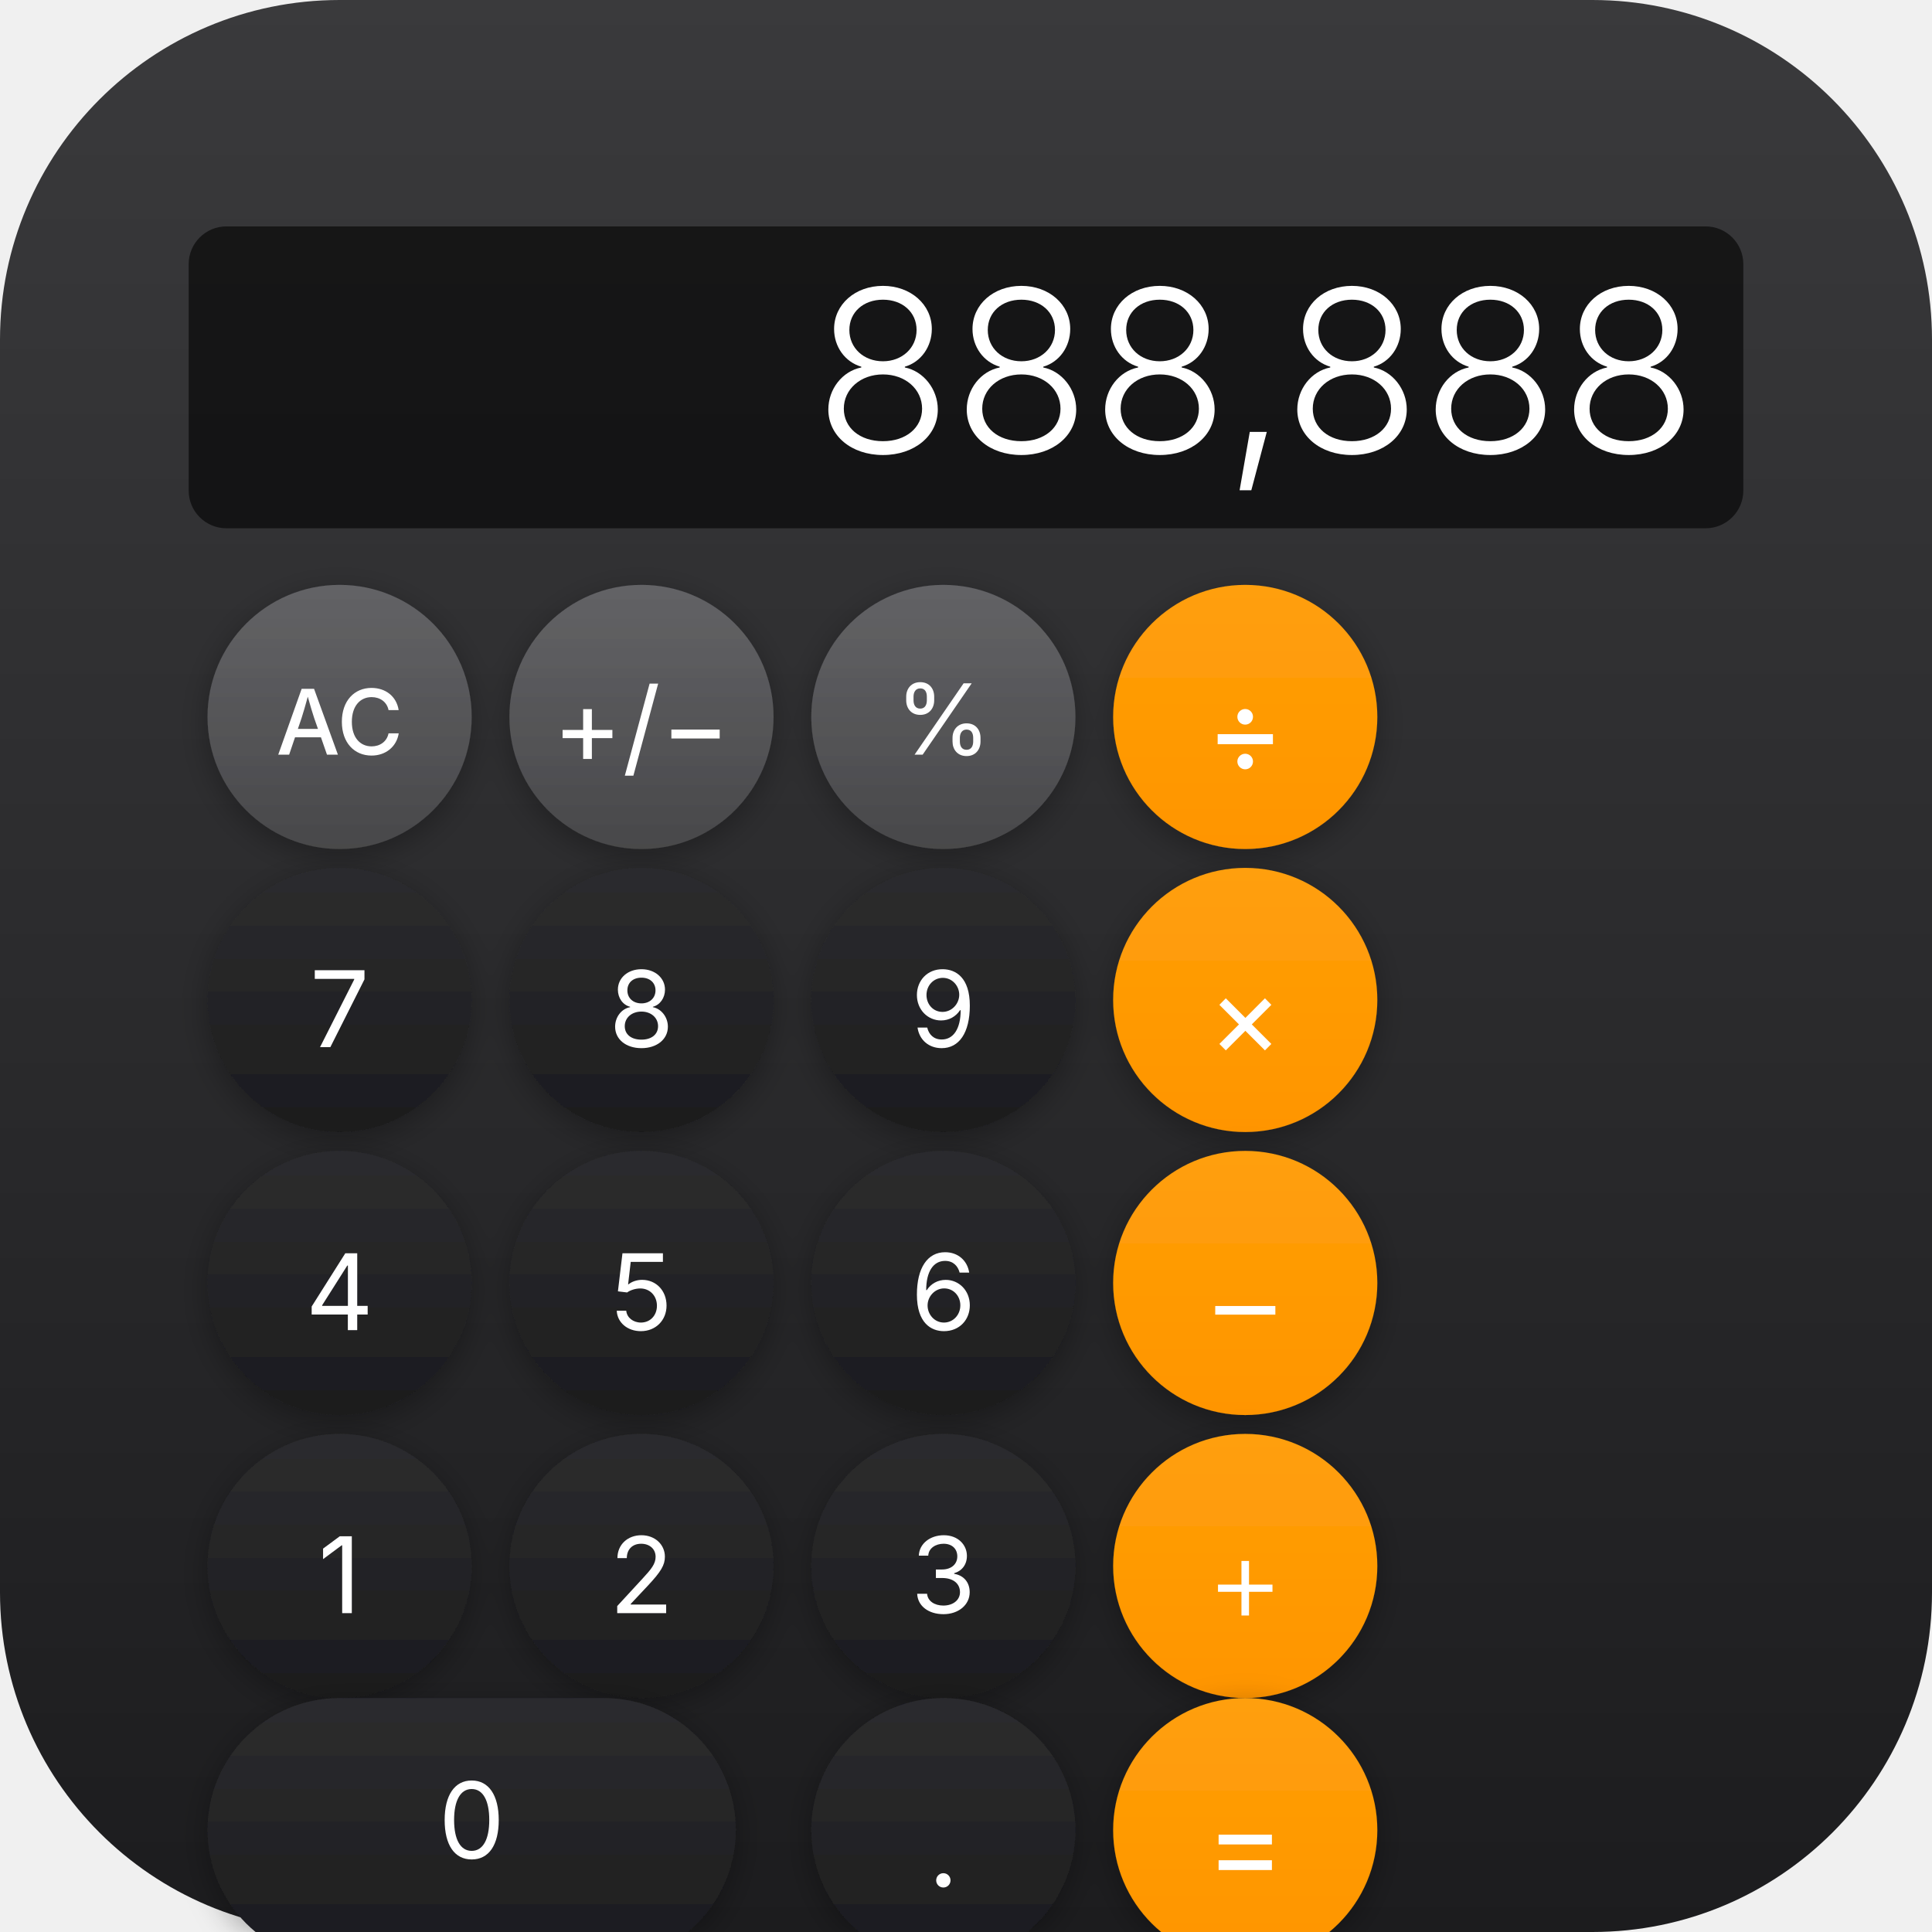
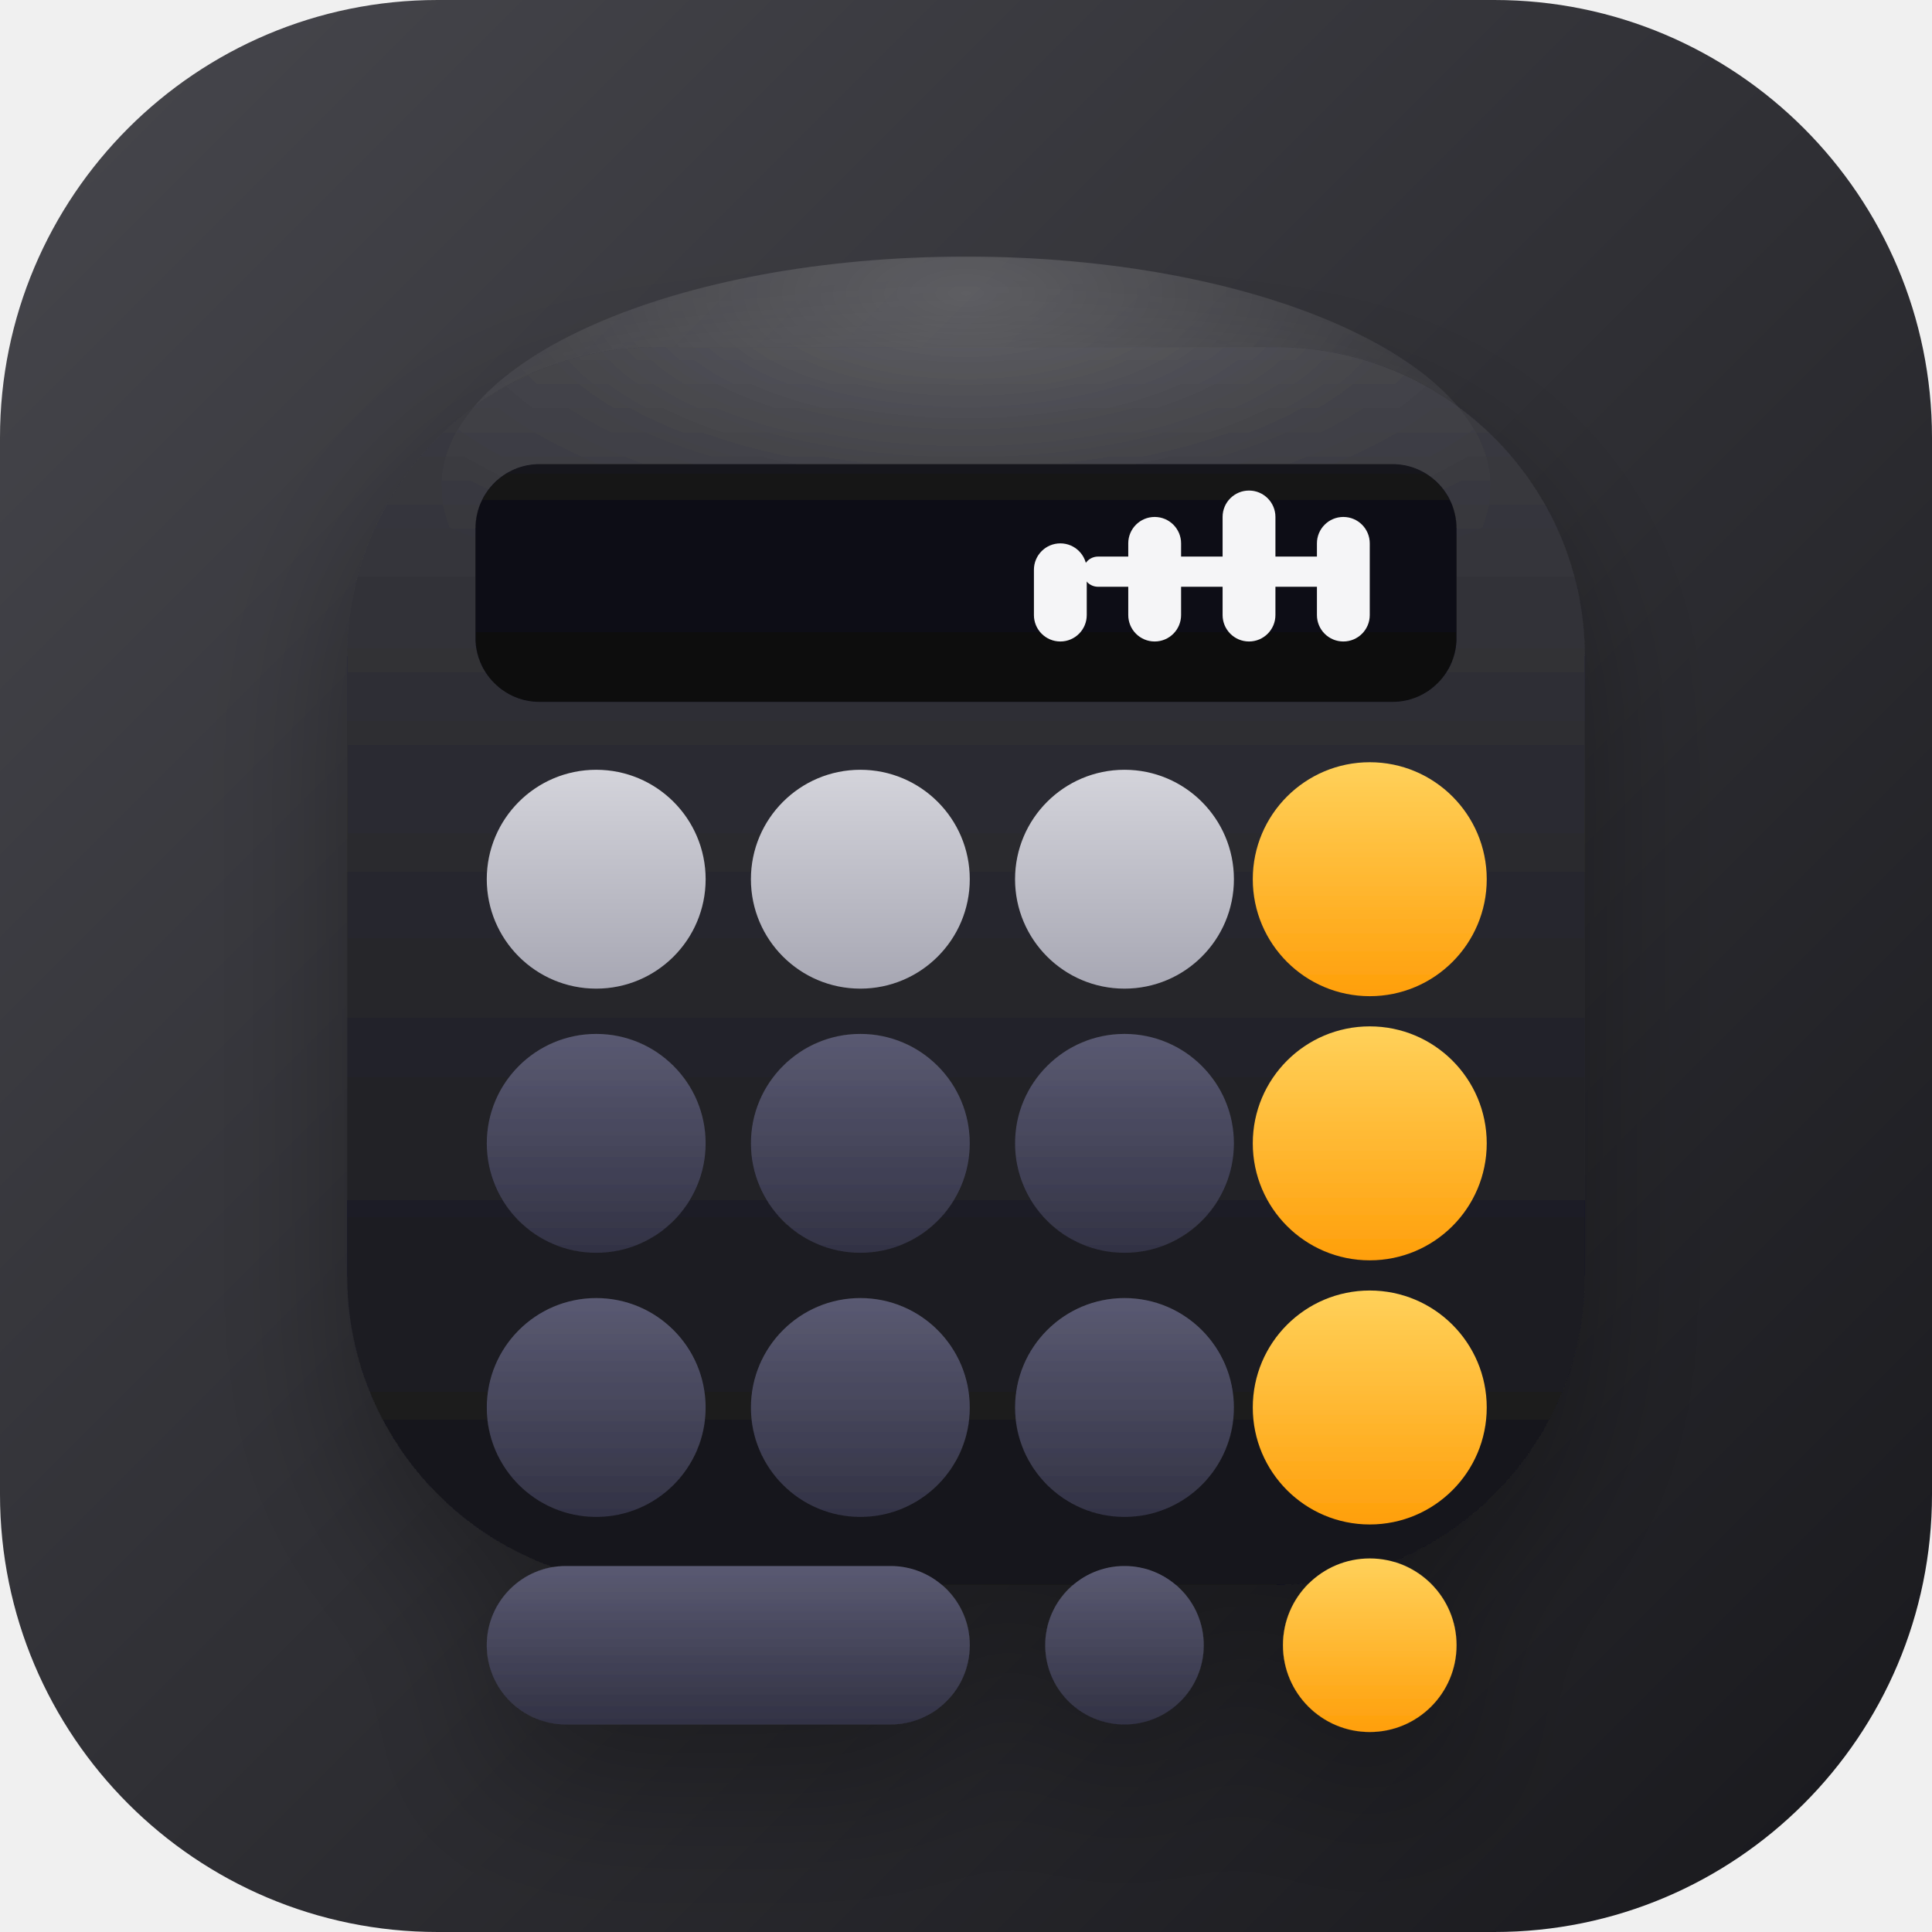
<svg xmlns="http://www.w3.org/2000/svg" viewBox="0 0 1024 1024">
  <defs>
-     <linearGradient id="bg" x1="0%" y1="0%" x2="0%" y2="100%">
-       <stop offset="0%" style="stop-color:#3A3A3C" />
-       <stop offset="100%" style="stop-color:#1C1C1E" />
+     <linearGradient id="bg" x1="0%" y1="0%" x2="100%" y2="100%">
+       <stop offset="0%" stop-color="#47474D" />
+       <stop offset="100%" stop-color="#18181C" />
    </linearGradient>
-     <linearGradient id="orange" x1="0%" y1="0%" x2="0%" y2="100%">
-       <stop offset="0%" style="stop-color:#FF9F0A" />
-       <stop offset="100%" style="stop-color:#FF9500" />
+     <linearGradient id="shell" x1="0%" y1="0%" x2="0%" y2="100%">
+       <stop offset="0%" stop-color="#3D3D43" />
+       <stop offset="35%" stop-color="#2B2B31" />
+       <stop offset="100%" stop-color="#15151A" />
    </linearGradient>
-     <linearGradient id="gray" x1="0%" y1="0%" x2="0%" y2="100%">
-       <stop offset="0%" style="stop-color:#636366" />
-       <stop offset="100%" style="stop-color:#48484A" />
+     <linearGradient id="display" x1="0%" y1="0%" x2="0%" y2="100%">
+       <stop offset="0%" stop-color="#13131A" />
+       <stop offset="100%" stop-color="#09090E" />
    </linearGradient>
-     <linearGradient id="darkGray" x1="0%" y1="0%" x2="0%" y2="100%">
-       <stop offset="0%" style="stop-color:#2C2C2E" />
-       <stop offset="100%" style="stop-color:#1C1C1E" />
+     <linearGradient id="lightKey" x1="0%" y1="0%" x2="0%" y2="100%">
+       <stop offset="0%" stop-color="#D4D4DB" />
+       <stop offset="100%" stop-color="#A7A7B3" />
    </linearGradient>
-     <filter id="shadow" x="-20%" y="-20%" width="140%" height="140%">
-       <feDropShadow dx="0" dy="4" stdDeviation="8" flood-opacity="0.3" />
+     <linearGradient id="darkKey" x1="0%" y1="0%" x2="0%" y2="100%">
+       <stop offset="0%" stop-color="#5A5A72" />
+       <stop offset="100%" stop-color="#323244" />
+     </linearGradient>
+     <linearGradient id="orangeKey" x1="0%" y1="0%" x2="0%" y2="100%">
+       <stop offset="0%" stop-color="#FFD15A" />
+       <stop offset="100%" stop-color="#FF9F0A" />
+     </linearGradient>
+     <radialGradient id="topGlow" cx="50%" cy="8%" r="72%">
+       <stop offset="0%" stop-color="#FFFFFF" stop-opacity="0.18" />
+       <stop offset="60%" stop-color="#FFFFFF" stop-opacity="0.04" />
+       <stop offset="100%" stop-color="#FFFFFF" stop-opacity="0" />
+     </radialGradient>
+     <filter id="shadow" x="-20%" y="-20%" width="140%" height="160%">
+       <feDropShadow dx="0" dy="34" stdDeviation="38" flood-color="#000000" flood-opacity="0.30" />
    </filter>
  </defs>
-   <rect width="1024" height="1024" rx="180" fill="url(#bg)" />
-   <rect x="100" y="120" width="824" height="160" rx="20" fill="#000000" opacity="0.6" />
-   <text x="900" y="240" font-family="SF Pro Display, -apple-system, BlinkMacSystemFont, sans-serif" font-size="120" font-weight="300" fill="#FFFFFF" text-anchor="end">888,888</text>
+   <rect width="1024" height="1024" rx="232" fill="url(#bg)" />
  <g filter="url(#shadow)">
-     <circle cx="180" cy="380" r="70" fill="url(#gray)" />
-     <text x="180" y="400" font-family="SF Pro Display, -apple-system, sans-serif" font-size="48" font-weight="500" fill="#FFFFFF" text-anchor="middle">AC</text>
-     <circle cx="340" cy="380" r="70" fill="url(#gray)" />
-     <text x="340" y="405" font-family="SF Pro Display, -apple-system, sans-serif" font-size="56" font-weight="400" fill="#FFFFFF" text-anchor="middle">+/−</text>
-     <circle cx="500" cy="380" r="70" fill="url(#gray)" />
-     <text x="500" y="400" font-family="SF Pro Display, -apple-system, sans-serif" font-size="52" fill="#FFFFFF" text-anchor="middle">%</text>
-     <circle cx="660" cy="380" r="70" fill="url(#orange)" />
-     <text x="660" y="410" font-family="SF Pro Display, -apple-system, sans-serif" font-size="64" fill="#FFFFFF" text-anchor="middle">÷</text>
-   </g>
-   <g filter="url(#shadow)">
-     <circle cx="180" cy="530" r="70" fill="url(#darkGray)" />
-     <text x="180" y="555" font-family="SF Pro Display, -apple-system, sans-serif" font-size="56" font-weight="400" fill="#FFFFFF" text-anchor="middle">7</text>
-     <circle cx="340" cy="530" r="70" fill="url(#darkGray)" />
-     <text x="340" y="555" font-family="SF Pro Display, -apple-system, sans-serif" font-size="56" font-weight="400" fill="#FFFFFF" text-anchor="middle">8</text>
-     <circle cx="500" cy="530" r="70" fill="url(#darkGray)" />
-     <text x="500" y="555" font-family="SF Pro Display, -apple-system, sans-serif" font-size="56" font-weight="400" fill="#FFFFFF" text-anchor="middle">9</text>
-     <circle cx="660" cy="530" r="70" fill="url(#orange)" />
-     <text x="660" y="560" font-family="SF Pro Display, -apple-system, sans-serif" font-size="60" fill="#FFFFFF" text-anchor="middle">×</text>
-   </g>
-   <g filter="url(#shadow)">
-     <circle cx="180" cy="680" r="70" fill="url(#darkGray)" />
-     <text x="180" y="705" font-family="SF Pro Display, -apple-system, sans-serif" font-size="56" font-weight="400" fill="#FFFFFF" text-anchor="middle">4</text>
-     <circle cx="340" cy="680" r="70" fill="url(#darkGray)" />
-     <text x="340" y="705" font-family="SF Pro Display, -apple-system, sans-serif" font-size="56" font-weight="400" fill="#FFFFFF" text-anchor="middle">5</text>
-     <circle cx="500" cy="680" r="70" fill="url(#darkGray)" />
-     <text x="500" y="705" font-family="SF Pro Display, -apple-system, sans-serif" font-size="56" font-weight="400" fill="#FFFFFF" text-anchor="middle">6</text>
-     <circle cx="660" cy="680" r="70" fill="url(#orange)" />
-     <text x="660" y="715" font-family="SF Pro Display, -apple-system, sans-serif" font-size="72" font-weight="300" fill="#FFFFFF" text-anchor="middle">−</text>
-   </g>
-   <g filter="url(#shadow)">
-     <circle cx="180" cy="830" r="70" fill="url(#darkGray)" />
-     <text x="180" y="855" font-family="SF Pro Display, -apple-system, sans-serif" font-size="56" font-weight="400" fill="#FFFFFF" text-anchor="middle">1</text>
-     <circle cx="340" cy="830" r="70" fill="url(#darkGray)" />
-     <text x="340" y="855" font-family="SF Pro Display, -apple-system, sans-serif" font-size="56" font-weight="400" fill="#FFFFFF" text-anchor="middle">2</text>
-     <circle cx="500" cy="830" r="70" fill="url(#darkGray)" />
-     <text x="500" y="855" font-family="SF Pro Display, -apple-system, sans-serif" font-size="56" font-weight="400" fill="#FFFFFF" text-anchor="middle">3</text>
-     <circle cx="660" cy="830" r="70" fill="url(#orange)" />
-     <text x="660" y="860" font-family="SF Pro Display, -apple-system, sans-serif" font-size="64" font-weight="300" fill="#FFFFFF" text-anchor="middle">+</text>
-   </g>
-   <g filter="url(#shadow)">
-     <rect x="110" y="900" width="280" height="140" rx="70" fill="url(#darkGray)" />
-     <text x="250" y="985" font-family="SF Pro Display, -apple-system, sans-serif" font-size="56" font-weight="400" fill="#FFFFFF" text-anchor="middle">0</text>
-     <circle cx="500" cy="970" r="70" fill="url(#darkGray)" />
-     <text x="500" y="1000" font-family="SF Pro Display, -apple-system, sans-serif" font-size="72" font-weight="300" fill="#FFFFFF" text-anchor="middle">.</text>
-     <circle cx="660" cy="970" r="70" fill="url(#orange)" />
-     <text x="660" y="1000" font-family="SF Pro Display, -apple-system, sans-serif" font-size="64" font-weight="400" fill="#FFFFFF" text-anchor="middle">=</text>
+     <rect x="184" y="184" width="656" height="656" rx="164" fill="url(#shell)" />
+     <ellipse cx="512" cy="258" rx="278" ry="122" fill="url(#topGlow)" />
+     <rect x="252" y="246" width="520" height="126" rx="34" fill="url(#display)" />
+     <g fill="#F5F5F7">
+       <rect x="548" y="288" width="28" height="52" rx="14" />
+       <rect x="598" y="274" width="28" height="66" rx="14" />
+       <rect x="648" y="260" width="28" height="80" rx="14" />
+       <rect x="698" y="274" width="28" height="66" rx="14" />
+       <rect x="574" y="295" width="146" height="16" rx="8" />
+     </g>
+     <g>
+       <circle cx="316" cy="466" r="58" fill="url(#lightKey)" />
+       <circle cx="456" cy="466" r="58" fill="url(#lightKey)" />
+       <circle cx="596" cy="466" r="58" fill="url(#lightKey)" />
+       <circle cx="726" cy="466" r="62" fill="url(#orangeKey)" />
+       <circle cx="316" cy="606" r="58" fill="url(#darkKey)" />
+       <circle cx="456" cy="606" r="58" fill="url(#darkKey)" />
+       <circle cx="596" cy="606" r="58" fill="url(#darkKey)" />
+       <circle cx="726" cy="606" r="62" fill="url(#orangeKey)" />
+       <circle cx="316" cy="746" r="58" fill="url(#darkKey)" />
+       <circle cx="456" cy="746" r="58" fill="url(#darkKey)" />
+       <circle cx="596" cy="746" r="58" fill="url(#darkKey)" />
+       <circle cx="726" cy="746" r="62" fill="url(#orangeKey)" />
+       <rect x="258" y="830" width="256" height="84" rx="42" fill="url(#darkKey)" />
+       <circle cx="596" cy="872" r="42" fill="url(#darkKey)" />
+       <circle cx="726" cy="872" r="46" fill="url(#orangeKey)" />
+     </g>
  </g>
</svg>
